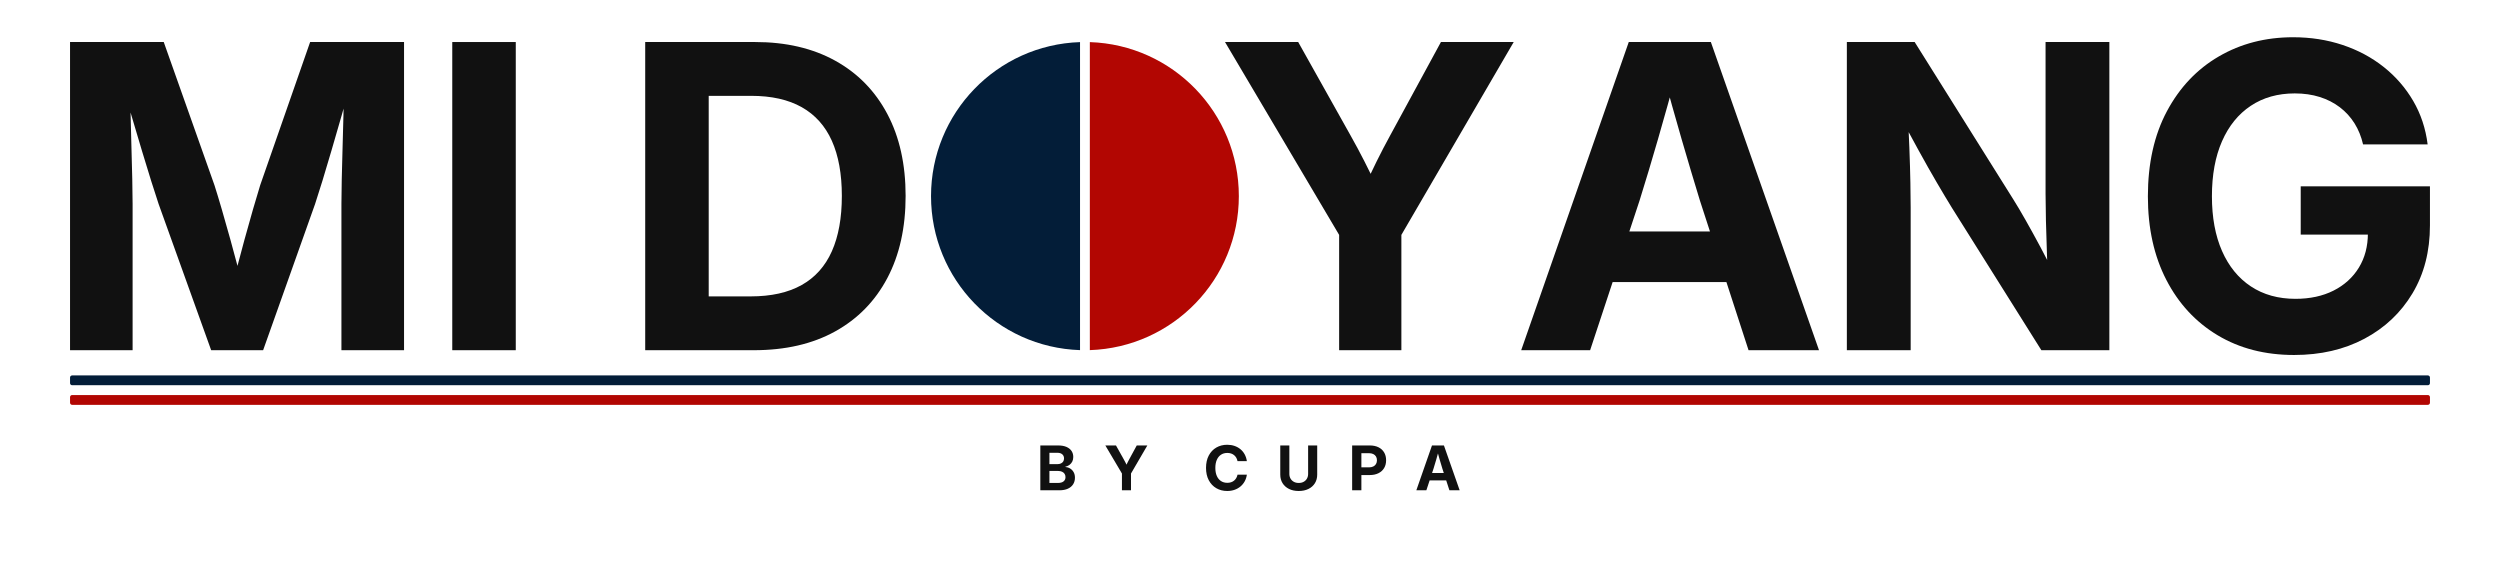
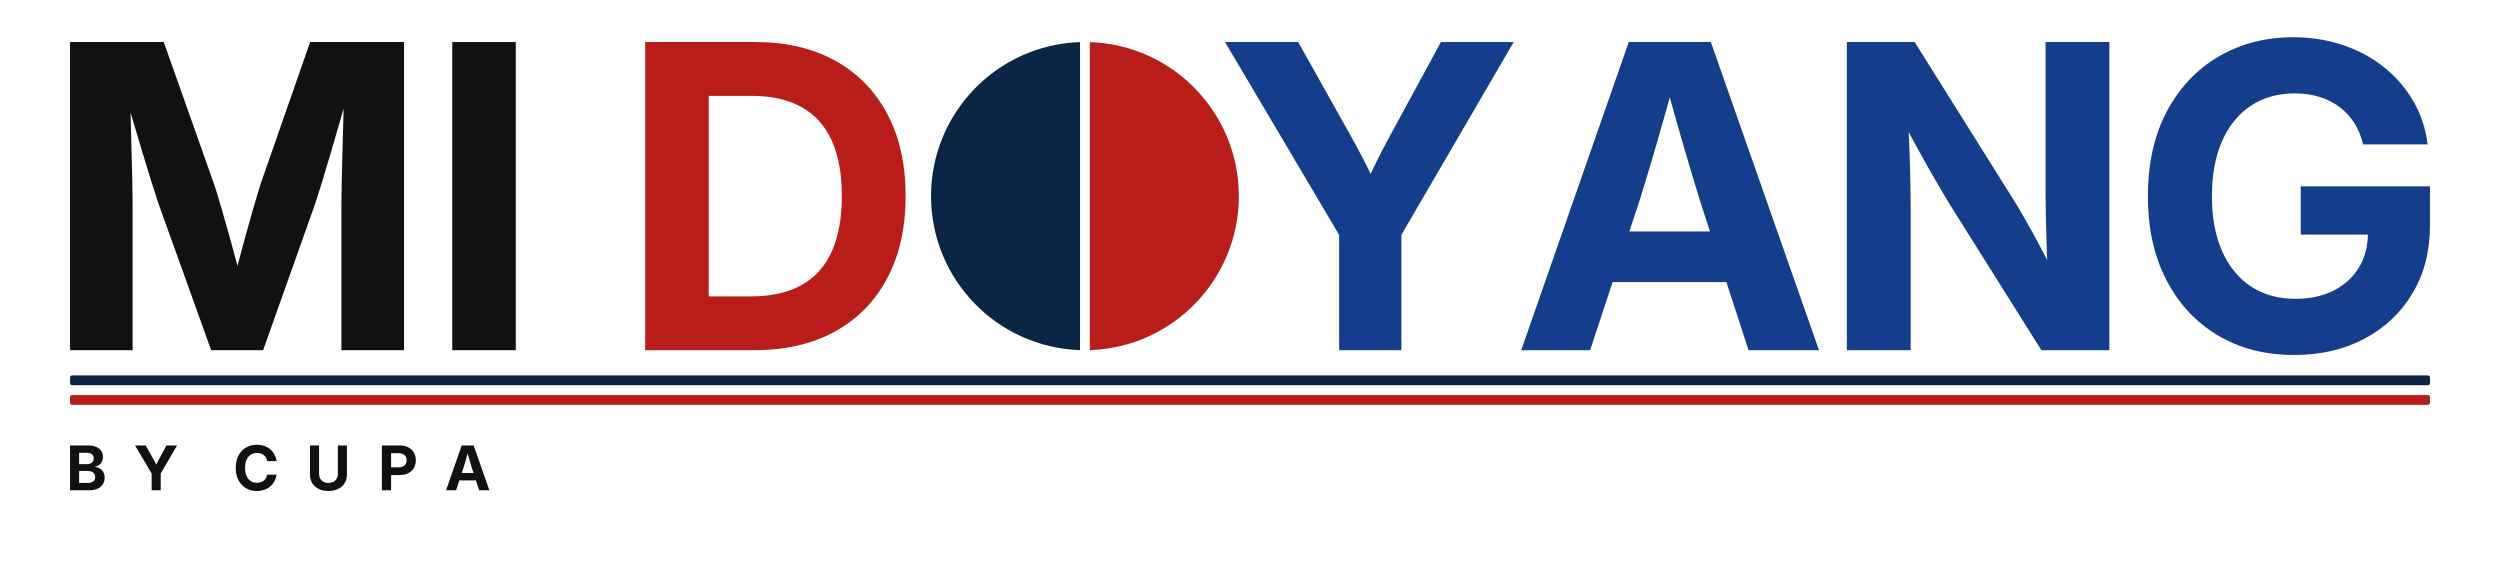
<svg xmlns="http://www.w3.org/2000/svg" viewBox="0 0 1784.65 400" width="1784.65" height="400">
  <g transform="translate(32.80, 250.00) scale(0.14765, -0.14765)" fill="#111111">
    <path d="M116.473 0V1490H569.52L814.641 798.078Q829.801 750.857 850.228 680.772Q870.654 610.687 892.213 532.993Q913.772 455.298 932.362 384.272Q950.952 313.246 962.518 264.022H889.617Q901.286 312.94 919.637 383.863Q937.988 454.787 959.337 532.533Q980.686 610.278 1000.893 680.516Q1021.101 750.754 1035.903 798.078L1277.286 1490H1731.334V0H1428.576V707.157Q1428.576 756.573 1430.156 826.441Q1431.736 896.309 1434.046 976.144Q1436.356 1055.979 1438.396 1137.546Q1440.436 1219.113 1440.896 1292.028H1473.976Q1451.905 1212.411 1427.656 1128.239Q1403.407 1044.067 1380.245 964.709Q1357.083 885.351 1336.718 818.935Q1316.354 752.519 1301.274 707.157L1050.019 0H798.765L544.664 707.157Q529.584 752.417 508.663 818.68Q487.742 884.942 464.071 964.198Q440.4 1043.454 415.472 1127.728Q390.544 1212.002 366.808 1292.028H406.552Q407.472 1219.829 409.334 1138.466Q411.195 1057.104 413.453 977.115Q415.712 897.127 417.343 827.003Q418.974 756.879 418.974 707.157V0Z" />
  </g>
  <g transform="translate(305.66, 250.00) scale(0.14765, -0.14765)" fill="#111111">
    <path d="M423.49 1490V0H116.473V1490Z" />
  </g>
-   <g transform="translate(443.39, 250.00) scale(0.14765, -0.14765)" fill="#111111">
+   <g transform="translate(443.39, 250.00) scale(0.14765, -0.14765)" fill="#B81D1A">
    <path d="M641.901 0H256.698V260.174H626.061Q775.1 260.174 872.946 315.151Q970.791 370.128 1018.991 478.525Q1067.19 586.921 1067.19 745.844Q1067.19 904.799 1018.86 1012.505Q970.529 1120.212 873.237 1175.019Q775.944 1229.826 628.578 1229.826H249.778V1490H647.76Q871.882 1490 1035.152 1399.68Q1198.422 1309.36 1286.968 1142.38Q1375.514 975.4 1375.514 745.84Q1375.514 515.9 1287.056 348.67Q1198.599 181.44 1034.542 90.72Q870.485 0 641.901 0ZM423.49 1490V0H116.473V1490Z" />
  </g>
-   <path d="M 770.99 30.06 A 110.0 110.0 0 0 0 770.99 249.94 Z" fill="#031d38" />
-   <path d="M 777.99 30.06 A 110.0 110.0 0 0 1 777.99 249.94 Z" fill="#b20602" />
-   <g transform="translate(871.83, 250.00) scale(0.14765, -0.14765)" fill="#111111">
+   <g transform="translate(871.83, 250.00) scale(0.14765, -0.14765)" fill="#143E8C">
    <path d="M569.772 0V557.553L17.992 1490H371.813L624.626 1038.821Q660.237 975.62 692.25 912.767Q724.262 849.913 756.44 781.023H689.262Q720.003 850.117 751.165 913.073Q782.328 976.029 816.735 1038.821L1061.948 1490H1413.809L870.669 557.553V0Z" />
  </g>
-   <g transform="translate(1083.27, 250.00) scale(0.14765, -0.14765)" fill="#111111">
+   <g transform="translate(1083.27, 250.00) scale(0.14765, -0.14765)" fill="#143E8C">
    <path d="M17.992 0 538.033 1490H934.941L1457.81 0H1117.159L881.969 723.776Q838.514 865.518 793.504 1020.374Q748.494 1175.231 696.323 1368.359H776.686Q724.017 1175.026 679.205 1019.965Q634.393 864.905 590.287 723.776L351.237 0ZM347.023 329.299V574.149H1129.199V329.299Z" />
  </g>
-   <g transform="translate(1301.20, 250.00) scale(0.14765, -0.14765)" fill="#111111">
+   <g transform="translate(1301.20, 250.00) scale(0.14765, -0.14765)" fill="#143E8C">
    <path d="M116.473 0V1490H444.306L920.994 729.629Q946.202 689.676 980.72 628.871Q1015.238 568.066 1053.308 496.836Q1091.378 425.606 1126.091 354.011L1092.049 292.413Q1087.714 363.906 1084.25 453.582Q1080.787 543.258 1078.977 625.851Q1077.167 708.445 1077.167 757.538V1490H1385.624V0H1056.871L624.22 688.856Q593.247 739.149 552.207 809.152Q511.167 879.155 462.421 967.87Q413.676 1056.586 357.769 1160.206L408.339 1187.459Q414.959 1077.91 418.632 980.665Q422.305 883.42 423.669 808.55Q425.032 733.68 425.032 689.776V0Z" />
  </g>
-   <g transform="translate(1522.97, 250.00) scale(0.14765, -0.14765)" fill="#111111">
+   <g transform="translate(1522.97, 250.00) scale(0.14765, -0.14765)" fill="#143E8C">
    <path d="M776.74 -23.111Q566.278 -23.111 407.196 72.217Q248.114 167.545 158.993 340.12Q69.872 512.696 69.872 743.76Q69.872 982.944 161.904 1155.37Q253.936 1327.795 413.053 1420.453Q572.169 1513.111 771.913 1513.111Q899.511 1513.111 1011.217 1475.836Q1122.924 1438.56 1209.951 1369.456Q1296.979 1300.351 1352.485 1205.518Q1407.992 1110.685 1422.474 994.894H1110.288Q1097.415 1051.288 1068.958 1096.758Q1040.501 1142.227 997.912 1174.639Q955.324 1207.05 900.647 1224.314Q845.969 1241.577 780.115 1241.577Q657.195 1241.577 567.157 1181.537Q477.119 1121.496 428.309 1010.314Q379.498 899.132 379.498 744.48Q379.498 590.57 428.39 479.498Q477.282 368.426 567.974 308.424Q658.666 248.423 783.52 248.423Q888.703 248.423 967.38 288.088Q1046.058 327.753 1089.822 399.071Q1133.586 470.388 1133.586 565.394L1204.683 558.877H808.792V792.387H1433.599V603.104Q1433.599 415.98 1349.209 275.063Q1264.819 134.147 1116.889 55.518Q968.959 -23.111 776.74 -23.111Z" />
  </g>
-   <rect x="50.00" y="268" width="1684.65" height="7" rx="1.5" fill="#031d38" />
-   <rect x="50.00" y="282" width="1684.65" height="7" rx="1.5" fill="#b20602" />
+   <path d="M 770.99 30.06 A 110.0 110.0 0 0 0 770.99 249.94 Z" fill="#0B2545" />
+   <path d="M 777.99 30.06 A 110.0 110.0 0 0 1 777.99 249.94 Z" fill="#B81D1A" />
+   <rect x="50.00" y="268" width="1684.65" height="7" rx="1.5" fill="#0B2545" />
+   <rect x="50.00" y="282" width="1684.65" height="7" rx="1.5" fill="#B81D1A" />
  <g>
-     <g transform="translate(740.15, 350.00) scale(0.02148, -0.02148)" fill="#111111">
+     <g transform="translate(47.50, 350.00) scale(0.02148, -0.02148)" fill="#111111">
      <path d="M116.473 0V1490H711.768Q873.181 1490 984.658 1441.499Q1096.134 1392.998 1153.626 1307.095Q1211.118 1221.193 1211.118 1107.062Q1211.118 1020.877 1177.827 954.598Q1144.536 888.32 1084.713 844.762Q1024.89 801.204 944.075 780.882V775.975Q1033.481 768.937 1106.643 724.364Q1179.805 679.791 1223.318 602.373Q1266.832 524.955 1266.832 418.013Q1266.832 295.246 1207.457 200.845Q1148.083 106.444 1032.102 53.222Q916.121 0 746.607 0ZM418.45 244.094H700.378Q822.671 244.094 887.644 295.143Q952.617 346.191 952.617 437.492Q952.617 500.115 923.11 546.084Q893.603 592.052 838.427 617.404Q783.25 642.757 705.698 642.757H418.45ZM418.45 869.119H684.391Q751.524 869.119 800.922 892.192Q850.32 915.266 877.257 958.011Q904.195 1000.756 904.195 1058.979Q904.195 1144.302 846.227 1195.344Q788.26 1246.386 685.725 1246.386H418.45Z" />
    </g>
-     <g transform="translate(788.67, 350.00) scale(0.02148, -0.02148)" fill="#111111">
+     <g transform="translate(96.02, 350.00) scale(0.02148, -0.02148)" fill="#111111">
      <path d="M569.772 0V557.553L17.992 1490H371.813L624.626 1038.821Q660.237 975.62 692.25 912.767Q724.262 849.913 756.44 781.023H689.262Q720.003 850.117 751.165 913.073Q782.328 976.029 816.735 1038.821L1061.948 1490H1413.809L870.669 557.553V0Z" />
    </g>
-     <g transform="translate(859.43, 350.00) scale(0.02148, -0.02148)" fill="#111111">
+     <g transform="translate(166.78, 350.00) scale(0.02148, -0.02148)" fill="#111111">
      <path d="M774.189 -23.111Q571.223 -23.111 411.895 69.526Q252.568 162.163 161.22 334.258Q69.872 506.354 69.872 744Q69.872 983.544 161.221 1155.91Q252.57 1328.275 412.136 1420.693Q571.703 1513.111 774.189 1513.111Q904.34 1513.111 1015.785 1475.076Q1127.23 1437.04 1213.257 1365.777Q1299.283 1294.514 1354.402 1194.03Q1409.521 1093.546 1427.059 968.291H1116.63Q1104.055 1033.162 1074.375 1083.952Q1044.696 1134.741 1000.867 1169.934Q957.037 1205.126 900.935 1223.352Q844.832 1241.577 778.989 1241.577Q654.579 1241.577 565.102 1181.156Q475.624 1120.734 427.561 1009.282Q379.498 897.83 379.498 744Q379.498 590.33 427.522 479.327Q475.546 368.324 565.114 308.373Q654.681 248.423 778.749 248.423Q844.592 248.423 900.246 266.489Q955.9 284.556 999.849 319.729Q1043.798 354.901 1073.776 405.353Q1103.755 455.804 1117.228 520.154H1427.299Q1410.641 400.158 1356.693 300.655Q1302.745 201.152 1217.049 128.577Q1131.352 56.002 1019.397 16.445Q907.442 -23.111 774.189 -23.111Z" />
    </g>
-     <g transform="translate(911.49, 350.00) scale(0.02148, -0.02148)" fill="#111111">
+     <g transform="translate(218.84, 350.00) scale(0.02148, -0.02148)" fill="#111111">
      <path d="M727.396 -23.28Q542.012 -23.28 403.981 45.33Q265.95 113.94 189.78 236.342Q113.611 358.745 113.611 519.782V1490H415.588V544.683Q415.588 457.404 454.357 389.548Q493.126 321.692 563.124 282.753Q633.121 243.814 727.696 243.814Q822.39 243.814 892.269 282.722Q962.148 321.63 1000.694 389.289Q1039.239 456.947 1039.239 544.683V1490H1341.217V519.886Q1341.217 358.442 1265.083 236.049Q1188.95 113.656 1051.005 45.188Q913.06 -23.28 727.396 -23.28Z" />
    </g>
-     <g transform="translate(962.74, 350.00) scale(0.02148, -0.02148)" fill="#111111">
+     <g transform="translate(270.09, 350.00) scale(0.02148, -0.02148)" fill="#111111">
      <path d="M116.473 0V1490H702.557Q870.837 1490 992.484 1429.301Q1114.132 1368.602 1179.656 1258.141Q1245.18 1147.679 1245.18 998.072Q1245.18 848.766 1178.76 738.292Q1112.34 627.818 989.609 567.129Q866.877 506.44 698.117 506.44H293.663V762.072H675.053Q759.425 762.072 818.67 791.213Q877.916 820.355 909.468 873.496Q941.021 926.636 941.021 998.072Q941.021 1070.527 909.468 1122.937Q877.916 1175.348 818.619 1204.258Q759.323 1233.168 674.849 1233.168H423.49V0Z" />
    </g>
-     <g transform="translate(1010.68, 350.00) scale(0.02148, -0.02148)" fill="#111111">
+     <g transform="translate(318.03, 350.00) scale(0.02148, -0.02148)" fill="#111111">
      <path d="M17.992 0 538.033 1490H934.941L1457.81 0H1117.159L881.969 723.776Q838.514 865.518 793.504 1020.374Q748.494 1175.231 696.323 1368.359H776.686Q724.017 1175.026 679.205 1019.965Q634.393 864.905 590.287 723.776L351.237 0ZM347.023 329.299V574.149H1129.199V329.299Z" />
    </g>
  </g>
</svg>
